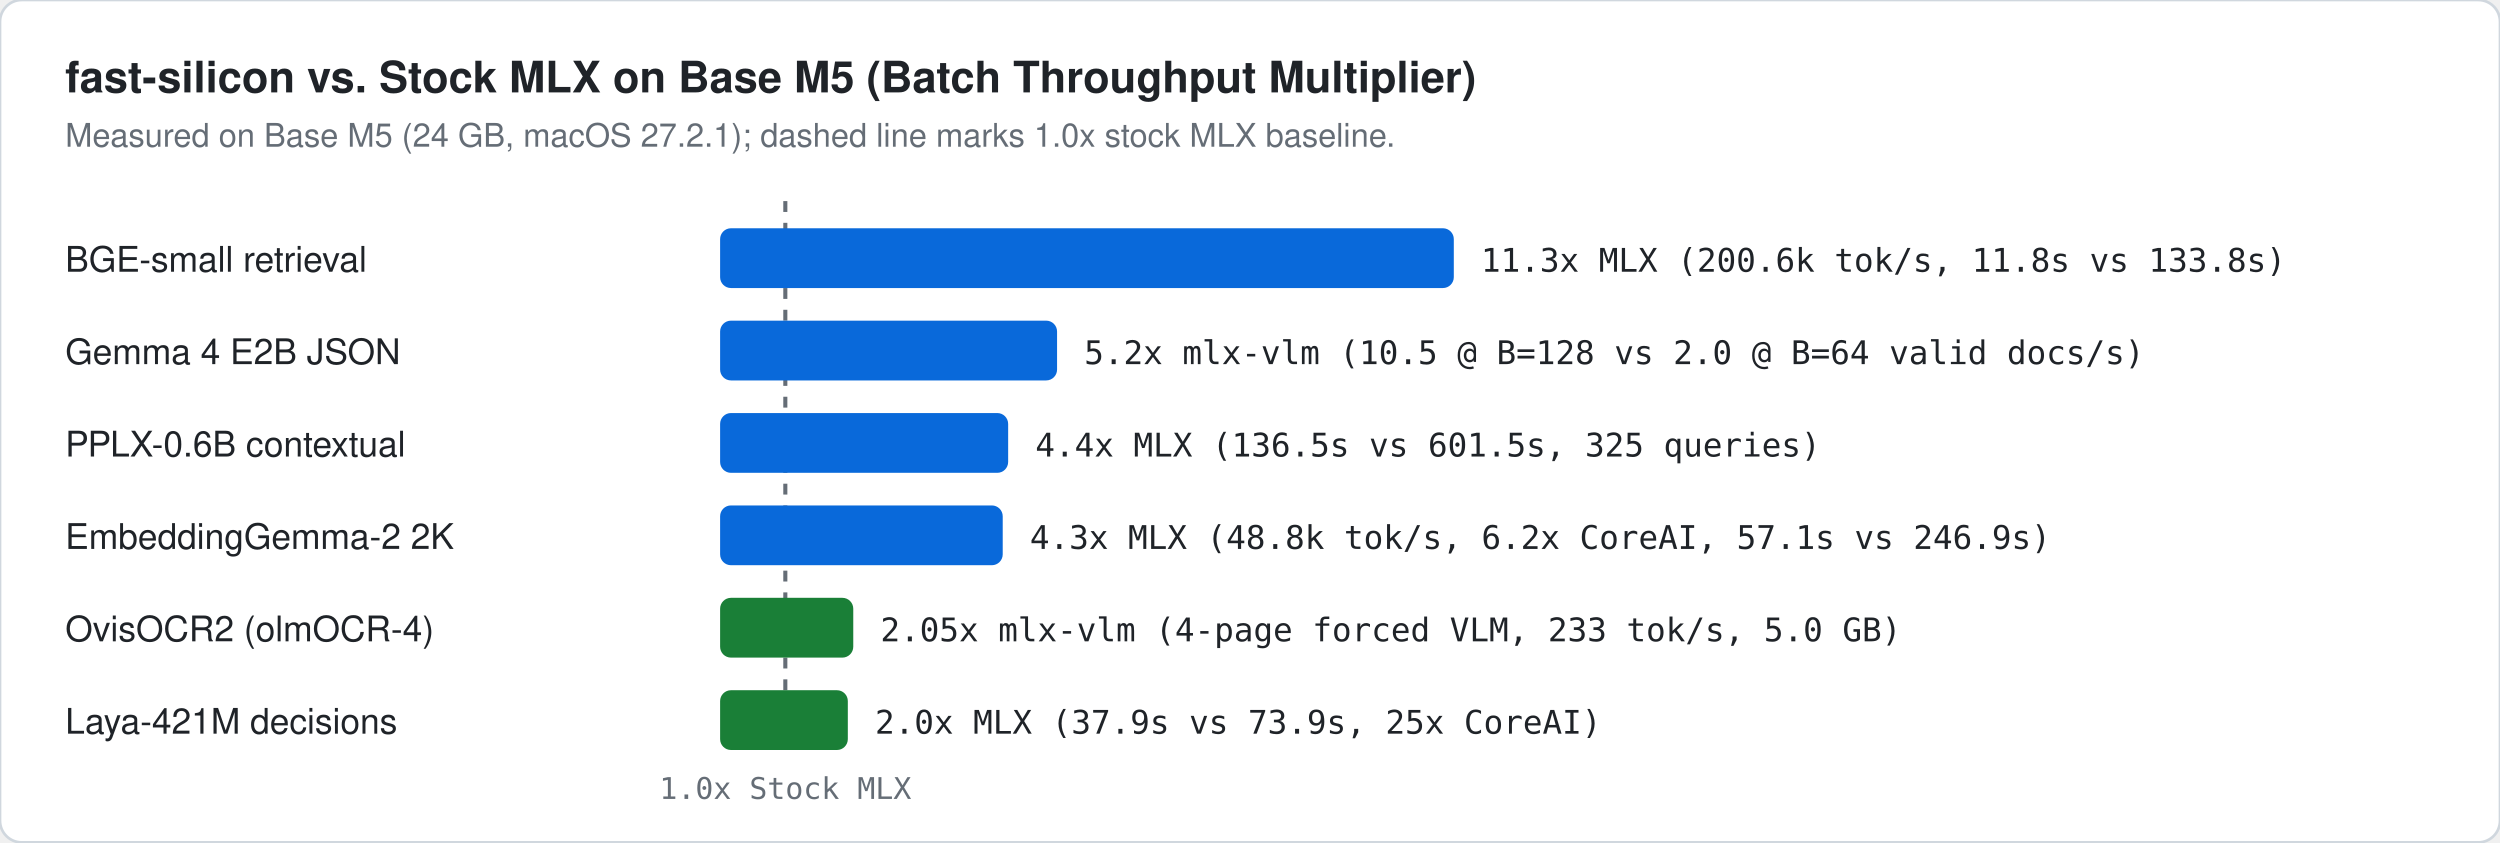
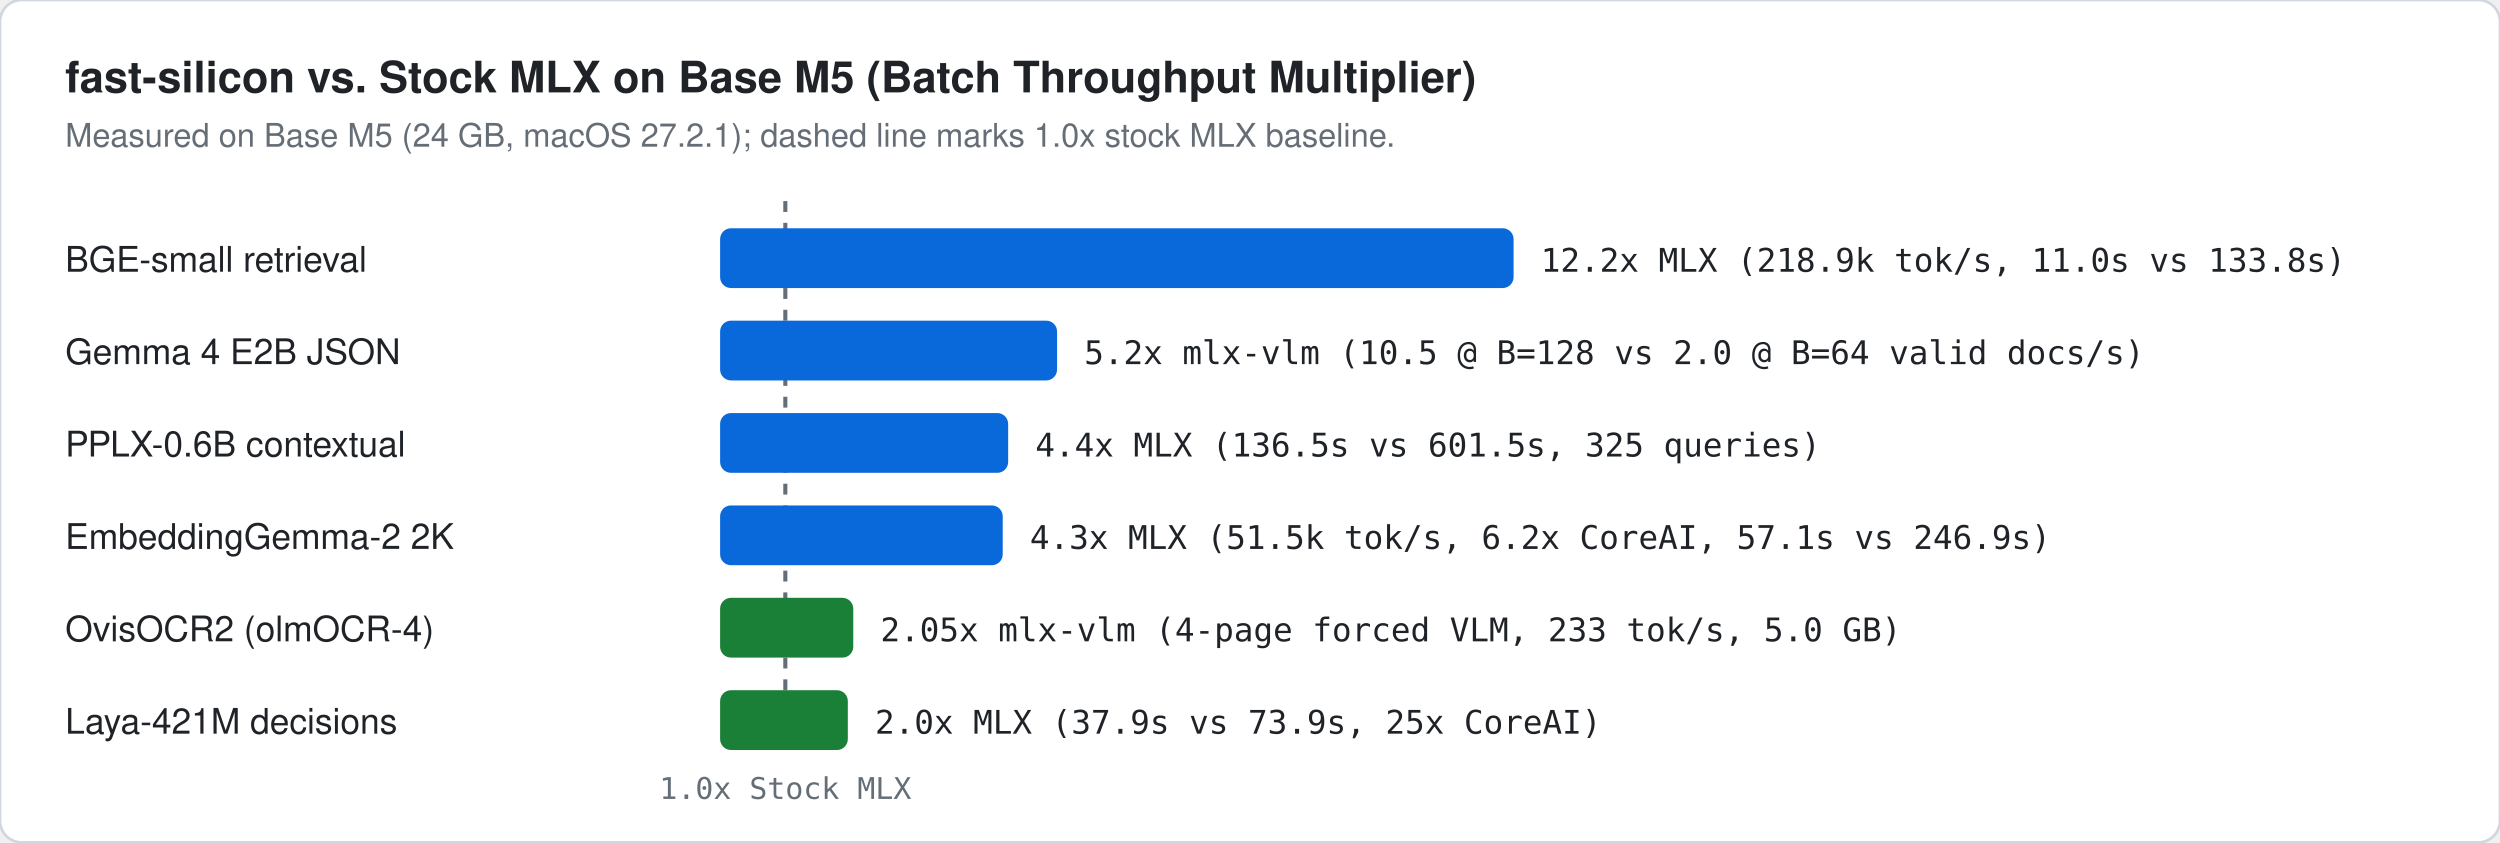
<svg xmlns="http://www.w3.org/2000/svg" viewBox="0 0 920 310" width="920" height="310" role="img" aria-label="fast-silicon batch speedup versus stock MLX on Base M5">
  <rect width="920" height="310" rx="8" fill="#ffffff" stroke="#d0d7de" />
  <text x="24" y="34" font-family="-apple-system, BlinkMacSystemFont, 'Segoe UI', Helvetica, Arial, sans-serif" font-size="16" font-weight="600" fill="#1f2328">fast-silicon vs. Stock MLX on Base M5 (Batch Throughput Multiplier)</text>
  <text x="24" y="54" font-family="-apple-system, BlinkMacSystemFont, 'Segoe UI', Helvetica, Arial, sans-serif" font-size="12" fill="#656d76">Measured on Base M5 (24 GB, macOS 27.2.1); dashed line marks 1.0x stock MLX baseline.</text>
  <line x1="289" y1="74" x2="289" y2="274" stroke="#656d76" stroke-width="1.5" stroke-dasharray="4 4" />
  <text x="289" y="294" text-anchor="middle" font-family="ui-monospace, SFMono-Regular, Menlo, monospace" font-size="11" fill="#656d76">1.0x Stock MLX</text>
  <text x="24" y="100" font-family="-apple-system, BlinkMacSystemFont, 'Segoe UI', Helvetica, Arial, sans-serif" font-size="13" font-weight="500" fill="#1f2328">BGE-small retrieval</text>
-   <rect x="265" y="84" width="270" height="22" rx="4" fill="#0969da" />
-   <text x="545" y="100" font-family="ui-monospace, SFMono-Regular, Menlo, monospace" font-size="12" fill="#1f2328">11.3x MLX (200.6k tok/s, 11.8s vs 133.8s)</text>
+   <rect x="265" y="84" width="292" height="22" rx="4" fill="#0969da" />
+   <text x="567" y="100" font-family="ui-monospace, SFMono-Regular, Menlo, monospace" font-size="12" fill="#1f2328">12.2x MLX (218.9k tok/s, 11.0s vs 133.8s)</text>
  <text x="24" y="134" font-family="-apple-system, BlinkMacSystemFont, 'Segoe UI', Helvetica, Arial, sans-serif" font-size="13" font-weight="500" fill="#1f2328">Gemma 4 E2B JSON</text>
  <rect x="265" y="118" width="124" height="22" rx="4" fill="#0969da" />
  <text x="399" y="134" font-family="ui-monospace, SFMono-Regular, Menlo, monospace" font-size="12" fill="#1f2328">5.2x mlx-vlm (10.5 @ B=128 vs 2.0 @ B=64 valid docs/s)</text>
  <text x="24" y="168" font-family="-apple-system, BlinkMacSystemFont, 'Segoe UI', Helvetica, Arial, sans-serif" font-size="13" font-weight="500" fill="#1f2328">PPLX-0.6B contextual</text>
  <rect x="265" y="152" width="106" height="22" rx="4" fill="#0969da" />
  <text x="381" y="168" font-family="ui-monospace, SFMono-Regular, Menlo, monospace" font-size="12" fill="#1f2328">4.4x MLX (136.5s vs 601.5s, 325 queries)</text>
  <text x="24" y="202" font-family="-apple-system, BlinkMacSystemFont, 'Segoe UI', Helvetica, Arial, sans-serif" font-size="13" font-weight="500" fill="#1f2328">EmbeddingGemma-2 2K</text>
  <rect x="265" y="186" width="104" height="22" rx="4" fill="#0969da" />
-   <text x="379" y="202" font-family="ui-monospace, SFMono-Regular, Menlo, monospace" font-size="12" fill="#1f2328">4.3x MLX (48.8k tok/s, 6.2x CoreAI, 57.1s vs 246.9s)</text>
+   <text x="379" y="202" font-family="ui-monospace, SFMono-Regular, Menlo, monospace" font-size="12" fill="#1f2328">4.3x MLX (51.5k tok/s, 6.2x CoreAI, 57.1s vs 246.9s)</text>
  <text x="24" y="236" font-family="-apple-system, BlinkMacSystemFont, 'Segoe UI', Helvetica, Arial, sans-serif" font-size="13" font-weight="500" fill="#1f2328">OvisOCR2 (olmOCR-4)</text>
  <rect x="265" y="220" width="49" height="22" rx="4" fill="#1a7f37" />
  <text x="324" y="236" font-family="ui-monospace, SFMono-Regular, Menlo, monospace" font-size="12" fill="#1f2328">2.05x mlx-vlm (4-page forced VLM, 233 tok/s, 5.0 GB)</text>
  <text x="24" y="270" font-family="-apple-system, BlinkMacSystemFont, 'Segoe UI', Helvetica, Arial, sans-serif" font-size="13" font-weight="500" fill="#1f2328">Laya-421M decisions</text>
  <rect x="265" y="254" width="47" height="22" rx="4" fill="#1a7f37" />
  <text x="322" y="270" font-family="ui-monospace, SFMono-Regular, Menlo, monospace" font-size="12" fill="#1f2328">2.0x MLX (37.9s vs 73.9s, 25x CoreAI)</text>
</svg>
